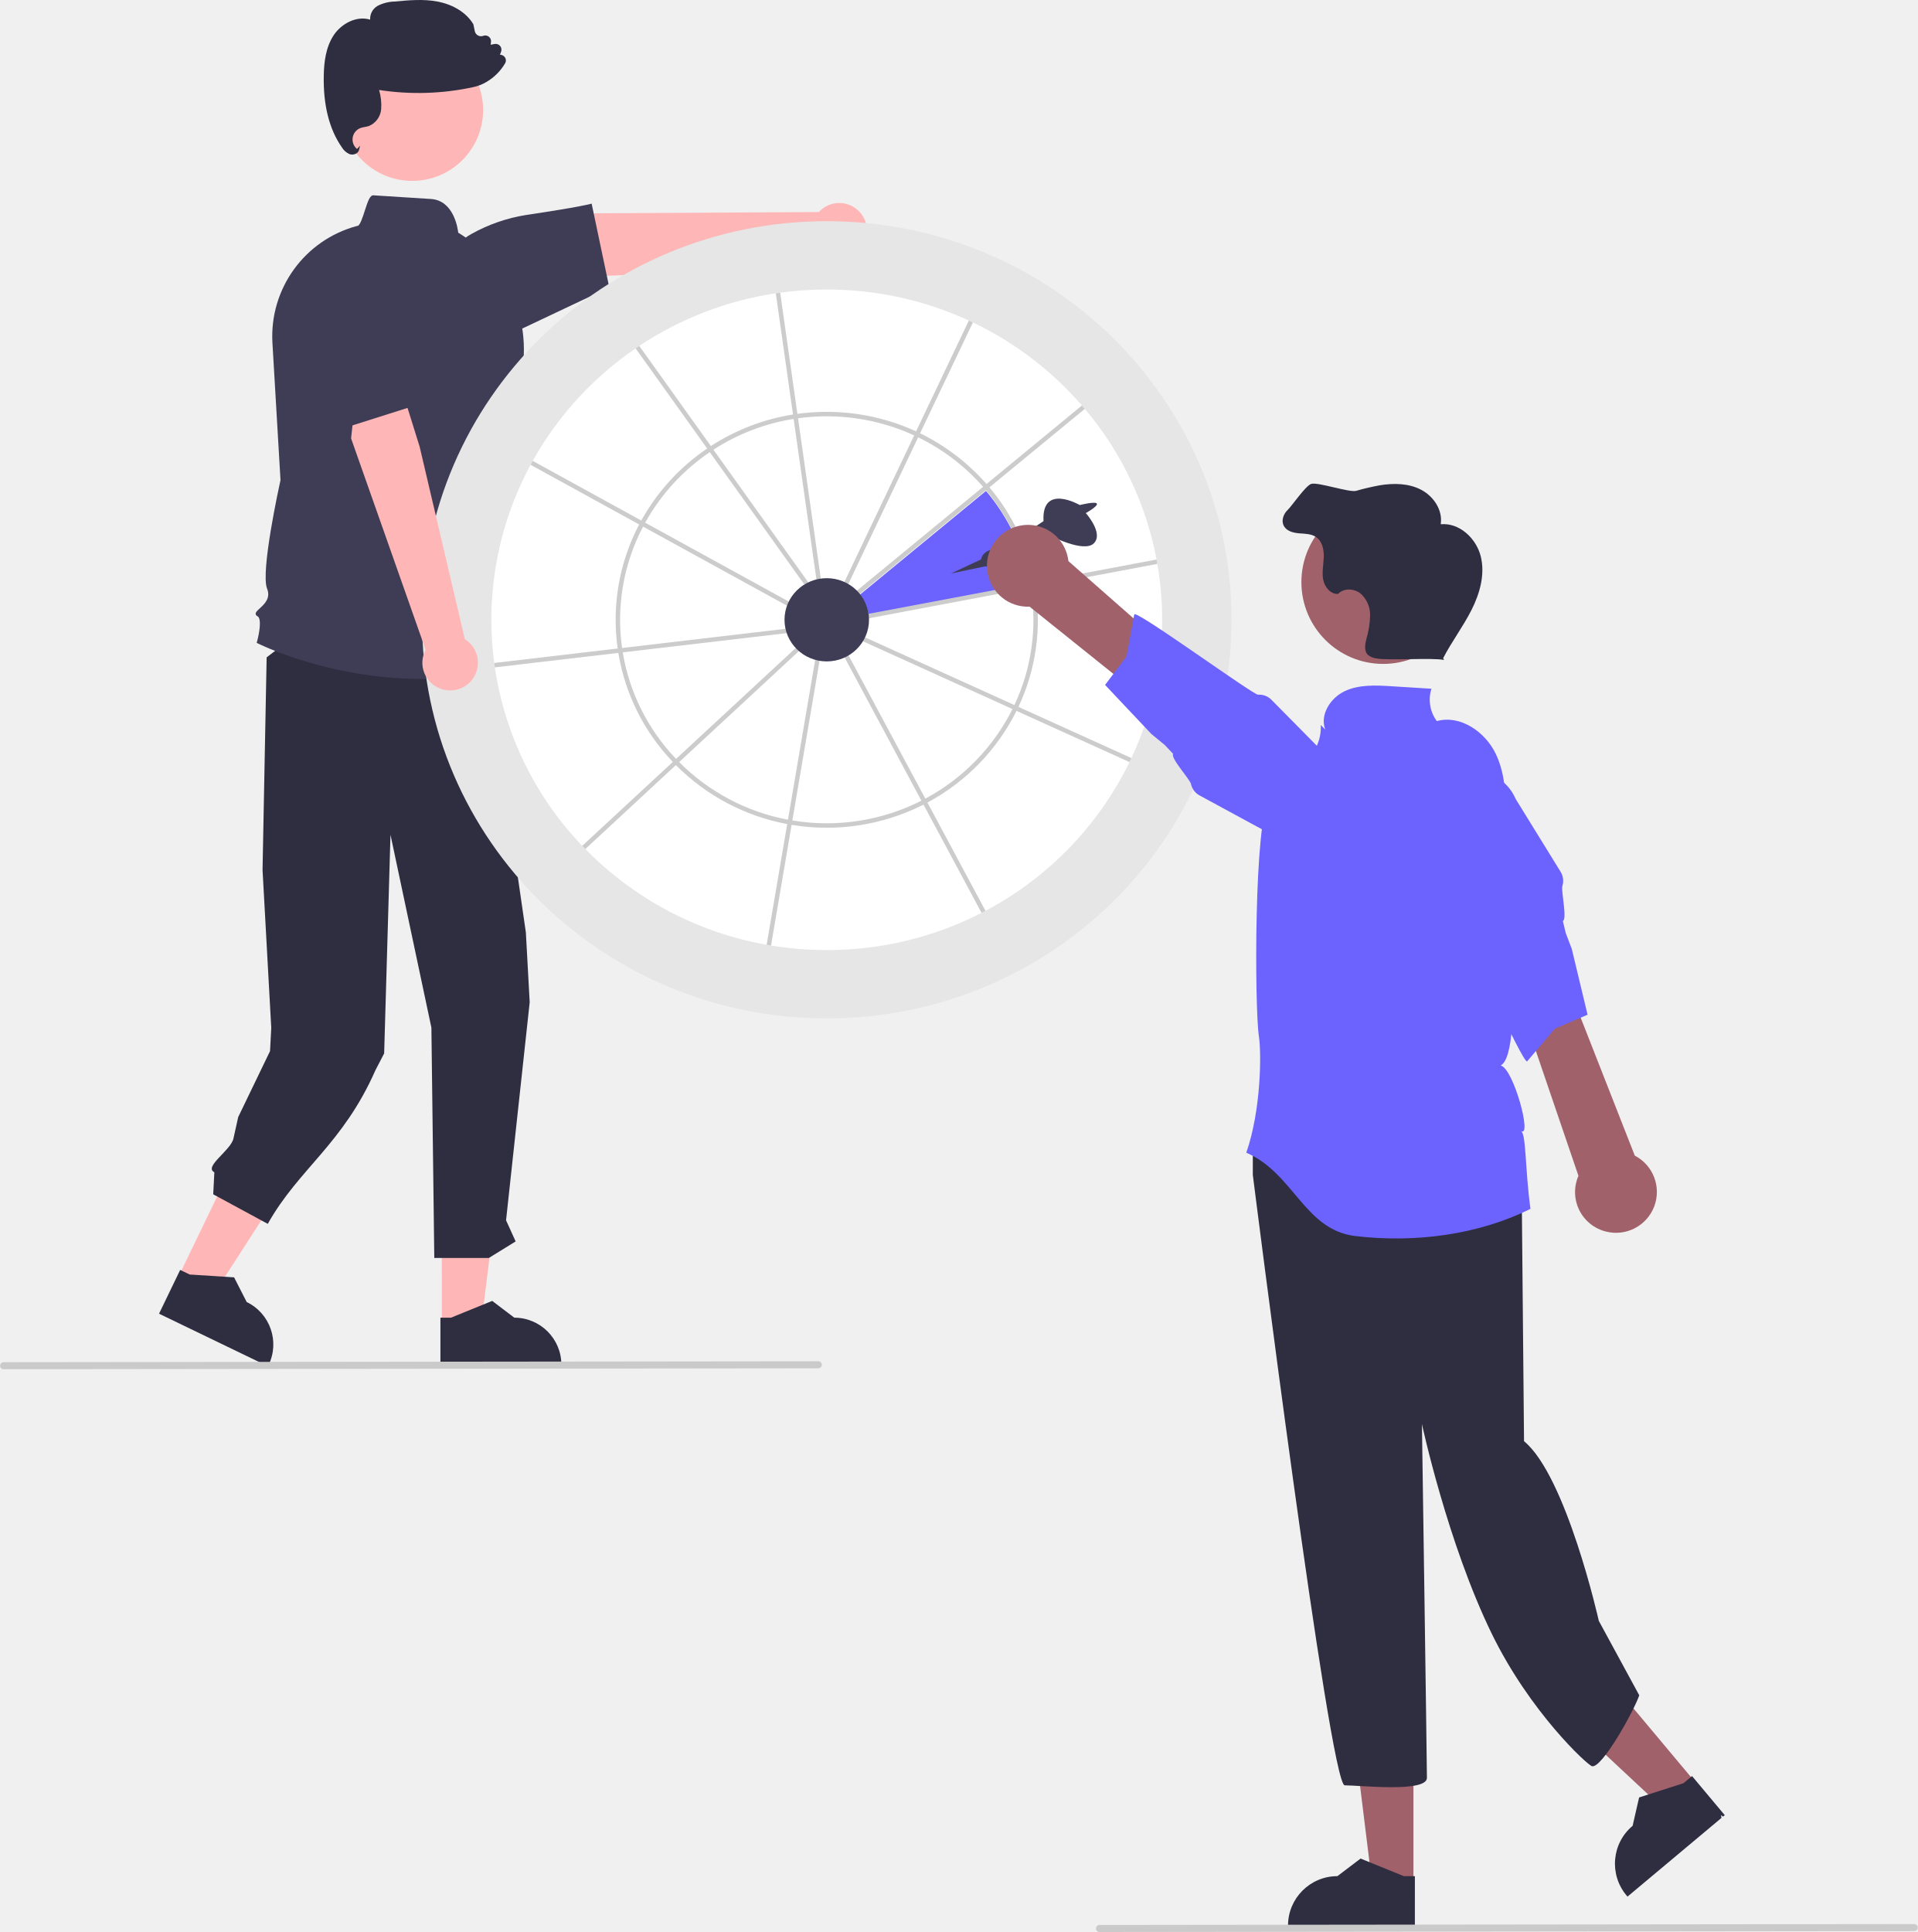
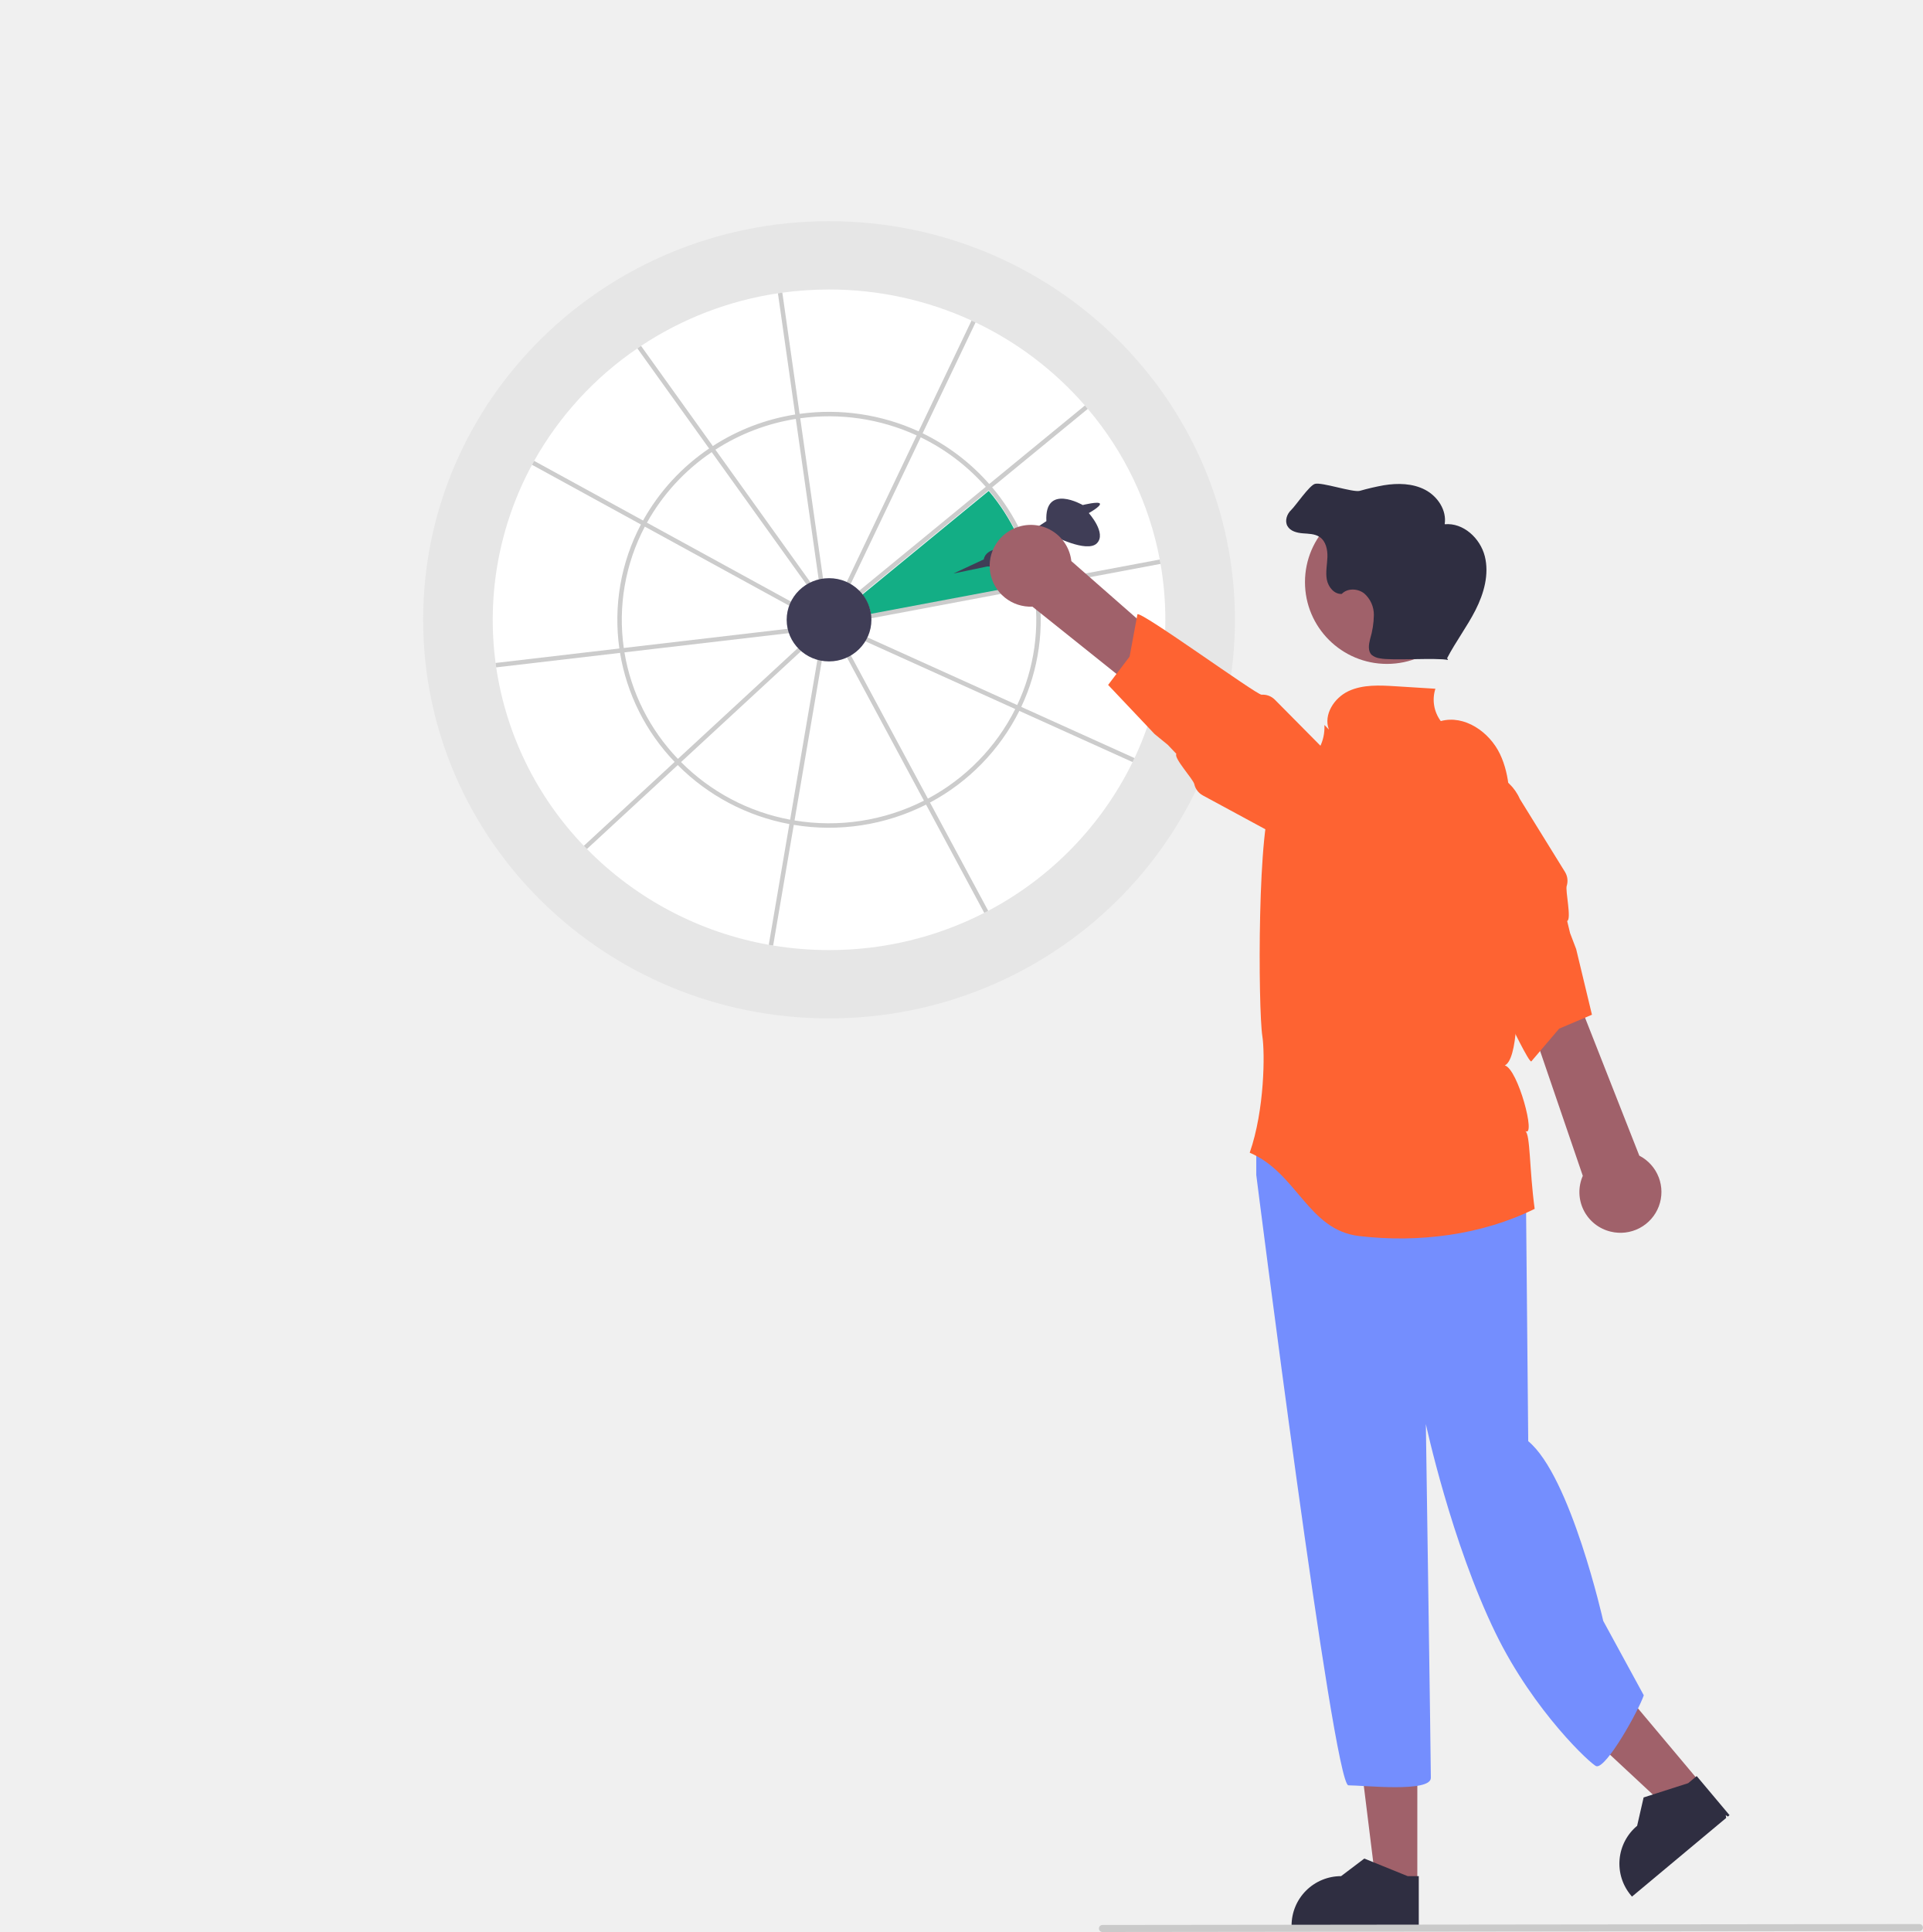
- <svg xmlns="http://www.w3.org/2000/svg" data-name="Layer 1" width="649.053" height="653.881" viewBox="0 0 649.053 653.881">
-   <polygon points="60.29 432.317 72.279 438.104 100.308 394.612 82.612 386.071 60.29 432.317" fill="#ffb6b6" />
-   <path d="M328.839,567.615l36.869,17.797.225-.466a15.936,15.936,0,0,0-7.423-21.278l-.001-0-4.268-8.36-15.032-.956-3.218-1.554Z" transform="translate(-275.0098 -122.9948)" fill="#2f2e41" />
-   <polygon points="149.536 448.529 162.848 448.528 169.182 397.176 149.533 397.177 149.536 448.529" fill="#ffb6b6" />
-   <path d="M424.076,585.412l40.94-.002v-.518a15.936,15.936,0,0,0-15.935-15.935h-.001l-7.478-5.673-13.953,5.674-3.574 0Z" transform="translate(-275.0098 -122.9948)" fill="#2f2e41" />
-   <path d="M437.74,333.362l15.256,105.204,1.296,23.647-8.001,73.791,3.248,7.15-9.074,5.596H422.001l-.98-77.948-13.846-65.282-2.142,73.993L402.07,485.23c-11.041,25.051-25.915,33.254-36.43,51.979l-18.465-10.002.387-7.459c-3.709-1.878,5.569-7.367,6.461-11.428l1.615-7.271,10.771-22.312.411-7.857-2.948-53.441,1.387-71.965,24.22-18.521Z" transform="translate(-275.0098 -122.9948)" fill="#2f2e41" />
-   <circle cx="139.528" cy="37.231" r="23.989" fill="#ffb6b6" />
-   <path d="M417.838,352.777c-31.625.001-55.348-11.91-55.673-12.077l-.281-.144.086-.304c.849-2.973,1.653-7.961.198-8.689a.997.997,0,0,1-.62-.732c-.083-.598.515-1.144,1.343-1.9,1.608-1.468,3.81-3.479,2.518-6.708-2.277-5.692,4.125-34.858,4.539-36.728l-2.734-46.492A38.674,38.674,0,0,1,395.813,199.48l.061-.016.063.004c.889.05,1.831-2.97,2.545-5.179,1.055-3.266,1.751-5.273,2.94-5.188,9.199.593,15.329.981,19.413,1.235,7.745.481,9.102,9.901,9.268,11.405a46.338,46.338,0,0,1,21.005,50.14l-3.86,16.598-3.411,7.975,1.124,15.734c5.291,4.399,3.775,13.4,3.473,14.92,5.041,5.215,1.946,11.353,1.195,12.653a12.291,12.291,0,0,1,2.217,11.46l4.643,15.09-.35.122A115.902,115.902,0,0,1,417.838,352.777Z" transform="translate(-275.0098 -122.9948)" fill="#3f3d56" />
-   <path d="M566.458,195.316a9.339,9.339,0,0,0-14.31-.553l-75.853.413-21.551,10.412L451.948,217.52l34.824-1.456,66.47-7.592a9.39,9.39,0,0,0,13.217-13.157Z" transform="translate(-275.0098 -122.9948)" fill="#ffb6b6" />
-   <path d="M481.225,220.263l-29.526,13.967-27.374-11.459-.027-.221a20.397,20.397,0,0,1,10.352-20.421,55.851,55.851,0,0,1,18.398-6.37c18.107-2.693,21.779-3.728,21.814-3.738l.398-.115Z" transform="translate(-275.0098 -122.9948)" fill="#3f3d56" />
-   <path d="M394.197,175.304a2.701,2.701,0,0,1-.871-.14,5.71,5.71,0,0,1-2.633-2.34c-4.252-6.115-6.305-14.268-6.101-24.233.086-4.216.563-9.606,3.515-13.902,2.483-3.613,7.505-6.48,12.185-5.041a5.059,5.059,0,0,1,2.524-4.671,13.258,13.258,0,0,1,5.789-1.462c4.754-.446,9.668-.906,14.481.006,5.397,1.024,9.81,3.805,12.107,7.632l.047.12.467,2.268a2.153,2.153,0,0,0,2.867,1.582,1.954,1.954,0,0,1,2.622,2.109l-.13.902,1.358-.254a1.955,1.955,0,0,1,2.192,2.598l-.384,1.037a2.056,2.056,0,0,1,1.495.658,1.89,1.89,0,0,1,.256,2.227,17.706,17.706,0,0,1-6.254,6.293,14.782,14.782,0,0,1-4.571,1.798,87.786,87.786,0,0,1-31.847.958,17.955,17.955,0,0,1,.712,6.446,6.776,6.776,0,0,1-4.067,5.715,9.82,9.82,0,0,1-1.486.358,8.713,8.713,0,0,0-1.419.345,4.152,4.152,0,0,0-1.216,7.097l1.051-1.095L396.546,173.706a1.998,1.998,0,0,1-1.019,1.269A2.8,2.8,0,0,1,394.197,175.304Z" transform="translate(-275.0098 -122.9948)" fill="#2f2e41" />
-   <ellipse cx="279.829" cy="209.768" rx="137" ry="134.908" fill="#e6e6e6" />
-   <path d="M668.354,332.763a109.945,109.945,0,0,1-10.403,46.806c-.211.452-.429.903-.647,1.355A113.024,113.024,0,0,1,608.563,431.26c-.444.233-.888.467-1.332.693A114.39,114.39,0,0,1,554.839,444.546a116.199,116.199,0,0,1-18.864-1.536c-.497-.083-.994-.166-1.483-.256A113.817,113.817,0,0,1,473.121,410.341c-.346-.354-.693-.715-1.046-1.076a110.765,110.765,0,0,1-29.583-60.4c-.068-.497-.143-.994-.203-1.49A110.602,110.602,0,0,1,454.581,280.304c.233-.444.482-.888.723-1.325a112.917,112.917,0,0,1,34.837-38.074c.414-.286.828-.565,1.242-.843a113.942,113.942,0,0,1,46.204-17.802c.497-.068.994-.143,1.49-.211A115.812,115.812,0,0,1,554.839,220.98a114.524,114.524,0,0,1,48.093,10.501c.459.211.911.422,1.362.64a113.57,113.57,0,0,1,36.907,28.108c.331.376.662.76.979,1.144a110.488,110.488,0,0,1,24.284,50.984v.007c.098.489.181.979.263,1.475A110.447,110.447,0,0,1,668.354,332.763Z" transform="translate(-275.0098 -122.9948)" fill="#fff" />
-   <path d="M566.047,324.266a13.896,13.896,0,0,1,2.936,6.719l54.693-10.316a68.118,68.118,0,0,0-14.942-31.525Z" transform="translate(-275.0098 -122.9948)" fill="#6c63ff" />
-   <path d="M625.394,321.63c-.068-.497-.158-.986-.248-1.475v-.008a69.653,69.653,0,0,0-15.251-32.21c-.324-.384-.655-.768-.986-1.137A71.765,71.765,0,0,0,586.432,269.638h-.007c-.452-.218-.896-.437-1.355-.647a72.434,72.434,0,0,0-40.167-5.924c-.497.06-.994.135-1.49.218a71.539,71.539,0,0,0-27.799,10.674c-.422.271-.843.549-1.257.836a71.193,71.193,0,0,0-22.296,24.374q-.361.655-.723,1.332a69.34,69.34,0,0,0-7.272,41.973q.09.757.226,1.49a69.655,69.655,0,0,0,18.435,36.9c.339.361.685.723,1.046,1.076a71.651,71.651,0,0,0,37.675,19.963c.497.098.994.181,1.49.263a72.513,72.513,0,0,0,44.645-6.85c.444-.226.881-.459,1.325-.7h.008a71.247,71.247,0,0,0,30.148-31.021q.339-.677.655-1.355a69.256,69.256,0,0,0,5.676-40.611Zm-7.046,39.986q-.316.689-.655,1.355A69.819,69.819,0,0,1,588.201,393.291c-.444.233-.888.467-1.332.693a70.836,70.836,0,0,1-43.674,6.692c-.497-.075-1.001-.158-1.49-.256a70.128,70.128,0,0,1-36.824-19.504c-.361-.354-.708-.715-1.054-1.076a68.28,68.28,0,0,1-18.043-36.057c-.083-.489-.158-.986-.226-1.483a67.911,67.911,0,0,1,7.106-41.07c.226-.444.467-.888.715-1.332a69.728,69.728,0,0,1,21.86-23.877c.414-.286.828-.565,1.25-.828a70.085,70.085,0,0,1,27.137-10.418c.489-.083.986-.158,1.49-.218a70.853,70.853,0,0,1,39.308,5.804c.459.203.911.422,1.355.64a70.148,70.148,0,0,1,21.973,16.756c.331.376.662.76.979,1.144a68.118,68.118,0,0,1,14.942,31.525c.09.489.173.979.248,1.483a67.843,67.843,0,0,1-5.57,39.707Z" transform="translate(-275.0098 -122.9948)" fill="#ccc" />
-   <path d="M549.608,321.532l-1.227.873L515.237,276.021l-.881-1.227L490.141,240.905c.414-.286.828-.565,1.242-.843l24.231,33.896.873,1.234Z" transform="translate(-275.0098 -122.9948)" fill="#ccc" />
-   <path d="M543.684,327.531l-.73,1.325-50.291-27.626-1.325-.73L454.581,280.304c.233-.444.482-.888.723-1.325l36.757,20.189,1.317.73Z" transform="translate(-275.0098 -122.9948)" fill="#ccc" />
-   <path d="M543.044,337.069l-57.261,6.715-1.49.181-41.8,4.9c-.068-.497-.143-.994-.203-1.49l41.777-4.9,1.49-.173,57.314-6.722Z" transform="translate(-275.0098 -122.9948)" fill="#ccc" />
-   <path d="M546.74,342.127,504.879,380.916l-1.107,1.024L473.121,410.341c-.346-.354-.693-.715-1.046-1.076l30.652-28.401,1.099-1.024,41.89-38.819Z" transform="translate(-275.0098 -122.9948)" fill="#ccc" />
-   <path d="M604.295,232.121,586.432,269.638h-.007l-.647,1.362L561.358,322.292l-1.355-.647,24.419-51.285.647-1.37,17.863-37.509C603.391,231.692,603.843,231.902,604.295,232.121Z" transform="translate(-275.0098 -122.9948)" fill="#ccc" />
-   <path d="M642.181,261.372l-32.285,26.564-1.167.963-44.134,36.313-.956-1.159,44.111-36.297,1.159-.956,32.293-26.572C641.533,260.605,641.864,260.989,642.181,261.372Z" transform="translate(-275.0098 -122.9948)" fill="#ccc" />
-   <path d="M666.728,313.839l-41.333,7.791-1.475.279-56.561,10.666-.279-1.475,56.592-10.674,1.475-.271v-.008l41.318-7.783C666.562,312.853,666.645,313.342,666.728,313.839Z" transform="translate(-275.0098 -122.9948)" fill="#ccc" />
-   <path d="M657.951,379.569c-.211.452-.429.903-.647,1.355l-38.24-17.328-1.37-.625-51.646-23.403.625-1.37,51.676,23.418,1.37.625Z" transform="translate(-275.0098 -122.9948)" fill="#ccc" />
-   <path d="M608.563,431.26c-.444.233-.888.467-1.332.693l-19.647-36.636-.715-1.332-26.85-50.073,1.325-.708,26.858,50.088.708,1.325h.008Z" transform="translate(-275.0098 -122.9948)" fill="#ccc" />
-   <path d="M552.656,345.123l-9.462,55.553-.256,1.49-6.963,40.844c-.497-.083-.994-.166-1.483-.256l6.955-40.852.256-1.483,9.462-55.553Z" transform="translate(-275.0098 -122.9948)" fill="#ccc" />
-   <path d="M553.085,320.674l-1.49.211-7.972-56.11-.211-1.49-5.826-41.025c.497-.068.994-.143,1.49-.211l5.826,41.017.211,1.49Z" transform="translate(-275.0098 -122.9948)" fill="#ccc" />
-   <ellipse cx="279.829" cy="209.768" rx="14.302" ry="14.084" fill="#3f3d56" />
-   <polygon points="574.04 603.485 563.335 612.448 523.665 575.422 539.465 562.192 574.04 603.485" fill="#a0616a" />
-   <path d="M858.778,737.331l-32.92,27.565-.349-.416a16.713,16.713,0,0,1,2.083-23.542l.001-.001,2.193-9.597,15.04-4.832,2.874-2.406Z" transform="translate(-275.0098 -122.9948)" fill="#2f2e41" />
-   <polygon points="478.393 637.666 464.432 637.665 457.789 583.809 478.397 583.81 478.393 637.666" fill="#a0616a" />
-   <path d="M753.895,775.226l-42.937-.002v-.543A16.713,16.713,0,0,1,727.671,757.97h.001l7.843-5.95,14.633,5.951,3.748 0Z" transform="translate(-275.0098 -122.9948)" fill="#2f2e41" />
-   <path d="M788.326,502.938c3.373,4.216,1.686,18.551,1.686,18.551l.827,89.274c14.335,11.805,25.313,60.818,25.313,60.818L829.839,696.763c-1.686,5.059-12.627,24.843-16,24-1.565-.391-21.045-18.357-34-45-14.965-30.777-23.556-70.796-23.556-70.796s1.686,114.677,1.686,119.736-22.767,2.53-27.826,2.53-31.101-206.587-31.101-206.587v-11.805l4.216-5.902S784.953,498.722,788.326,502.938Z" transform="translate(-275.0098 -122.9948)" fill="#2f2e41" />
-   <path d="M607.065,312.328l-10.225,4.772,11.396-2.386s8.374.341,8.374-3.068l13.634-7.499s11.589,6.135,14.997,2.727-2.727-10.225-2.727-10.225,4.107-2.265,3.758-3.178-5.803.451-5.803.451-12.952-7.499-12.27,5.454l-13.634,9.039S607.746,308.238,607.065,312.328Z" transform="translate(-275.0098 -122.9948)" fill="#3f3d56" />
-   <path d="M793.011,532.131c-17.895,8.878-39.188,11.564-59.245,9.206-17.291-2.036-20.886-21.355-36.935-28.209,5.072-14.571,5.133-33.915,4.276-39.343-1.466-9.269-1.738-73.875,3.632-80.603,7.044-8.827,17.797-13.542,17.308-24.824l1.507,1.547c-1.903-5.008,1.783-10.741,6.636-13.007s10.46-1.978,15.808-1.645q6.754.423,13.507.845a12.142,12.142,0,0,0,1.817,10.948c7.981-2.202,16.4,3.651,19.965,11.115,3.565,7.47,3.479,16.089,3.318,24.364-.184,9.574,6.912,76.812-1.673,81.067,4.428,1.116,10.686,24.729,6.908,22.17C791.587,506.988,791.165,518.422,793.011,532.131Z" transform="translate(-275.0098 -122.9948)" fill="#6c63ff" />
-   <path d="M619.069,301.2a13.757,13.757,0,0,1,17.554,11.697L712.549,379.655,698.839,388.763l-75.359-60.449a13.831,13.831,0,0,1-4.411-27.113Z" transform="translate(-275.0098 -122.9948)" fill="#a0616a" />
-   <path d="M700.833,358.119c-1.662.095-40.901-28.536-41.905-27.208l-2.637,14.301h0l-7.253,9.591h0l15.679,16.621,4.48,3.674,2.88,3.045c-1.007,1.348,5.68,8.568,6.042,10.216a5.763,5.763,0,0,0,2.865,3.832l25.514,13.843a16.002,16.002,0,0,0,19.148-25.644L721.883,376.587l-5.764-5.842-10.788-10.925A5.733,5.733,0,0,0,700.833,358.119Z" transform="translate(-275.0098 -122.9948)" fill="#6c63ff" />
-   <circle cx="468.152" cy="197.02" r="27.677" fill="#a0616a" />
-   <path d="M776.178,311.25c-1.539-6.107-7.28-11.436-13.548-10.818.774-4.705-2.358-9.443-6.579-11.661s-9.264-2.312-13.97-1.54a83.115,83.115,0,0,0-8.109,1.894c-2.265.61-12.883-3.026-15.133-2.362-1.924.568-6.553,7.46-8.014,8.835-1.46,1.375-2.234,3.689-1.258,5.441.963,1.73,3.167,2.294,5.141,2.456,1.974.162,4.094.134,5.733,1.246,2.106,1.43,2.702,4.281,2.616,6.825-.086,2.544-.669,5.109-.194,7.61.475,2.5,2.498,4.998,5.038,4.826,1.901-2.004,5.374-1.876,7.555-.18a9.608,9.608,0,0,1,3.283,7.321,29.771,29.771,0,0,1-1.277,8.16c-.457,1.828-.801,4.043.552,5.354a5.483,5.483,0,0,0,2.77,1.156c3.996.849,18.992-.302,22.988.546l-.309-.61c2.895-5.594,6.736-10.659,9.581-16.278S777.717,317.357,776.178,311.25Z" transform="translate(-275.0098 -122.9948)" fill="#2f2e41" />
-   <path d="M818.662,539.835a13.757,13.757,0,0,1-9.404-18.882l-32.631-95.69,16.424-1.077,35.278,89.936a13.831,13.831,0,0,1-9.668,25.712Z" transform="translate(-275.0098 -122.9948)" fill="#a0616a" />
-   <path d="M769.07,437.772c1.489.744,21.274,45.107,22.806,44.455l9.405-11.092h0l11.064-4.709h0l-5.327-22.22-2.057-5.417-.982-4.075c1.544-.667-.662-10.259-.156-11.868a5.763,5.763,0,0,0-.578-4.75L788.004,393.392a16.002,16.002,0,0,0-29.371,12.713l1.37,5.175,2.092,7.936,3.92,14.845A5.733,5.733,0,0,0,769.07,437.772Z" transform="translate(-275.0098 -122.9948)" fill="#6c63ff" />
-   <path d="M895.33,759.391l-7.71-12.39-1.54,7.08c-.27,1.24-.54,2.5-.79,3.75-2.19-1.87-4.52-3.6-6.8-5.26q-10.5-7.62-20.99-15.26l2.19,12.7c1.35,7.82,2.76,15.8,6.1,22.95.37.81.77,1.61,1.2,2.39h32.54a10.488,10.488,0,0,0,.54-2.24.774.774,0,0,0,.01-.15C900.591,768.111,897.91,763.541,895.33,759.391Z" transform="translate(-275.0098 -122.9948)" fill="#f0f0f0" />
-   <path d="M922.872,776.569l-275.75.307a1.191,1.191,0,0,1,0-2.381l275.75-.307a1.191,1.191,0,1,1,0,2.381Z" transform="translate(-275.0098 -122.9948)" fill="#cacaca" />
-   <path d="M524.409,568.919l-7.71-12.39-1.54,7.08c-.27,1.24-.54,2.5-.79,3.75-2.19-1.87-4.52-3.6-6.8-5.26q-10.5-7.62-20.99-15.26l2.19,12.7c1.35,7.82,2.76,15.8,6.1,22.95.37.81.77,1.61,1.2,2.39h32.54a10.488,10.488,0,0,0,.54-2.24.774.774,0,0,0,.01-.15C529.669,577.639,526.989,573.069,524.409,568.919Z" transform="translate(-275.0098 -122.9948)" fill="#f0f0f0" />
-   <path d="M551.95,586.096l-275.75.307a1.191,1.191,0,0,1,0-2.381l275.75-.307a1.191,1.191,0,1,1,0,2.381Z" transform="translate(-275.0098 -122.9948)" fill="#cacaca" />
-   <path d="M424.415,356.198a9.339,9.339,0,0,1-5.351-13.283l-25.218-71.54,2.525-23.801,10.289-6.66,10.386,33.271,15.293,65.131a9.39,9.39,0,0,1-7.923,16.882Z" transform="translate(-275.0098 -122.9948)" fill="#ffb6b6" />
-   <polygon points="105.247 99.545 129.098 90.313 142.946 136.474 110.982 146.603 105.247 99.545" fill="#3f3d56" />
+ <svg xmlns="http://www.w3.org/2000/svg" width="673" height="676" viewBox="0 0 673 676" fill="none">
+   <g clip-path="url(#clip0_18_2306)">
+     <path d="M290.154 356.336C368.609 356.336 432.209 293.892 432.209 216.864C432.209 139.836 368.609 77.392 290.154 77.392C211.699 77.392 148.099 139.836 148.099 216.864C148.099 293.892 211.699 356.336 290.154 356.336Z" fill="#E6E6E6" />
+     <path d="M407.857 216.864C407.875 233.588 404.192 250.111 397.07 265.253C396.851 265.72 396.625 266.187 396.399 266.654C385.506 288.9 367.81 307.122 345.86 318.693C345.399 318.934 344.939 319.175 344.478 319.409C327.668 328 309.044 332.463 290.154 332.428C283.602 332.43 277.06 331.899 270.594 330.841C270.079 330.755 269.564 330.669 269.057 330.576C244.863 326.284 222.616 314.569 205.421 297.066C205.062 296.7 204.703 296.327 204.336 295.953C187.867 278.812 177.148 256.991 173.661 233.51C173.591 232.996 173.513 232.483 173.451 231.969C170.269 208.095 174.73 183.828 186.197 162.63C186.438 162.171 186.696 161.712 186.946 161.261C195.778 145.536 208.141 132.063 223.068 121.899C223.498 121.603 223.927 121.315 224.356 121.027C238.779 111.465 255.135 105.182 272.265 102.623C272.78 102.553 273.295 102.475 273.81 102.405C279.226 101.666 284.687 101.297 290.154 101.3C307.369 101.272 324.385 104.976 340.022 112.156C340.498 112.374 340.966 112.592 341.434 112.817C356.06 119.775 369.088 129.667 379.703 141.876C380.047 142.265 380.39 142.662 380.718 143.058C393.549 158.157 402.225 176.319 405.897 195.767V195.774C405.999 196.28 406.085 196.786 406.171 197.3C407.295 203.761 407.859 210.306 407.857 216.864Z" fill="white" />
+     <path d="M301.776 208.079C303.396 210.081 304.447 212.48 304.82 215.025L361.531 204.36C359.292 192.34 353.952 181.108 346.038 171.769L301.776 208.079Z" fill="#13AE85" />
+     <path d="M363.312 205.354C363.242 204.841 363.148 204.335 363.055 203.829V203.821C360.769 191.542 355.319 180.066 347.241 170.522C346.906 170.125 346.562 169.728 346.219 169.346C339.707 161.949 331.785 155.918 322.912 151.603H322.905C322.436 151.378 321.976 151.152 321.5 150.934C308.486 144.976 294.036 142.851 279.851 144.809C279.336 144.872 278.821 144.95 278.306 145.035C268.027 146.657 258.207 150.417 249.481 156.07C249.044 156.35 248.607 156.638 248.178 156.934C238.596 163.41 230.677 172.042 225.059 182.132C224.809 182.584 224.559 183.043 224.309 183.51C217.292 196.827 214.654 212.008 216.769 226.903C216.832 227.424 216.91 227.938 217.004 228.444C219.366 242.792 226.03 256.091 236.119 266.592C236.47 266.965 236.829 267.339 237.203 267.704C247.823 278.377 261.448 285.575 276.268 288.343C276.784 288.444 277.299 288.529 277.814 288.615C293.607 291.228 309.825 288.748 324.107 281.533C324.567 281.3 325.02 281.059 325.48 280.81H325.488C338.99 273.608 349.913 262.401 356.748 248.74C356.982 248.273 357.208 247.806 357.427 247.339C363.594 234.257 365.646 219.62 363.312 205.354ZM356.007 246.693C355.788 247.167 355.562 247.634 355.327 248.094C348.63 261.444 337.946 272.395 324.747 279.44C324.286 279.681 323.826 279.922 323.365 280.156C309.396 287.217 293.528 289.641 278.079 287.074C277.564 286.996 277.041 286.911 276.534 286.809C262.051 284.101 248.735 277.069 238.351 266.646C237.976 266.28 237.617 265.907 237.258 265.533C227.401 255.269 220.88 242.277 218.549 228.257C218.463 227.751 218.385 227.237 218.315 226.724C216.246 212.151 218.824 197.298 225.683 184.265C225.917 183.806 226.167 183.346 226.424 182.887C231.933 173 239.698 164.544 249.091 158.202C249.52 157.907 249.949 157.619 250.386 157.346C258.908 151.835 268.493 148.166 278.524 146.576C279.032 146.49 279.547 146.413 280.07 146.35C293.952 144.433 308.094 146.515 320.828 152.35C321.305 152.56 321.773 152.786 322.233 153.012C330.905 157.223 338.649 163.111 345.017 170.335C345.36 170.724 345.704 171.121 346.032 171.518C353.946 180.856 359.285 192.089 361.525 204.109C361.618 204.615 361.704 205.121 361.782 205.642C364.049 219.593 362.036 233.902 356.007 246.693Z" fill="#CCCCCC" />
+     <path d="M284.729 205.253L283.457 206.156L249.091 158.202L248.178 156.934L223.068 121.899C223.498 121.603 223.927 121.315 224.356 121.027L249.481 156.07L250.386 157.346L284.729 205.253Z" fill="#CCCCCC" />
+     <path d="M278.587 211.455L277.83 212.825L225.683 184.265L224.309 183.51L186.197 162.63C186.438 162.171 186.696 161.712 186.946 161.261L225.059 182.132L226.425 182.887L278.587 211.455Z" fill="#CCCCCC" />
+     <path d="M277.923 221.315L218.549 228.257L217.004 228.444L173.661 233.51C173.591 232.996 173.513 232.483 173.451 231.969L216.769 226.903L218.315 226.724L277.744 219.774L277.923 221.315Z" fill="#CCCCCC" />
+     <path d="M281.756 226.545L238.351 266.646L237.203 267.704L205.421 297.066C205.062 296.701 204.703 296.327 204.336 295.953L236.119 266.592L237.258 265.533L280.694 225.401L281.756 226.545Z" fill="#CCCCCC" />
+     <path d="M341.434 112.817L322.912 151.603H322.905L322.233 153.012L296.913 206.039L295.508 205.37L320.829 152.35L321.5 150.934L340.022 112.156C340.498 112.374 340.966 112.592 341.434 112.817Z" fill="#CCCCCC" />
+     <path d="M380.718 143.058L347.241 170.522L346.032 171.518L300.27 209.058L299.278 207.86L345.017 170.335L346.219 169.346L379.703 141.876C380.047 142.265 380.39 142.662 380.718 143.058Z" fill="#CCCCCC" />
+     <path d="M406.171 197.3L363.312 205.354L361.782 205.642L303.134 216.669L302.845 215.144L361.525 204.109L363.055 203.829V203.821L405.897 195.774C405.999 196.28 406.085 196.786 406.171 197.3Z" fill="#CCCCCC" />
+     <path d="M397.07 265.253C396.851 265.72 396.625 266.187 396.398 266.654L356.748 248.739L355.327 248.094L301.776 223.899L302.424 222.483L356.006 246.693L357.427 247.339L397.07 265.253Z" fill="#CCCCCC" />
+     <path d="M345.86 318.693C345.399 318.934 344.939 319.175 344.478 319.409L324.107 281.533L323.365 280.156L295.524 228.389L296.898 227.658L324.747 279.44L325.48 280.81H325.488L345.86 318.693Z" fill="#CCCCCC" />
+     <path d="M287.891 229.642L278.079 287.074L277.814 288.615L270.594 330.841C270.079 330.755 269.564 330.669 269.057 330.576L276.269 288.342L276.534 286.809L286.345 229.377L287.891 229.642Z" fill="#CCCCCC" />
+     <path d="M288.335 204.366L286.79 204.584L278.524 146.576L278.306 145.035L272.265 102.623C272.78 102.553 273.295 102.475 273.81 102.405L279.851 144.809L280.07 146.35L288.335 204.366Z" fill="#CCCCCC" />
+     <path d="M290.154 231.424C298.344 231.424 304.984 224.905 304.984 216.864C304.984 208.823 298.344 202.304 290.154 202.304C281.964 202.304 275.324 208.823 275.324 216.864C275.324 224.905 281.964 231.424 290.154 231.424Z" fill="#3F3D56" />
+     <path d="M595.22 623.899L584.12 633.165L542.986 594.886L559.369 581.209L595.22 623.899Z" fill="#A0616A" />
+     <path d="M605.307 635.117L571.173 663.615L570.811 663.184C567.861 659.671 566.431 655.133 566.836 650.569C567.241 646.005 569.448 641.788 572.972 638.846L572.973 638.845L575.246 628.923L590.841 623.927L593.821 621.44L605.307 635.117Z" fill="#2F2E41" />
+     <path d="M496.044 659.236L481.568 659.235L474.68 603.557L496.048 603.558L496.044 659.236Z" fill="#A0616A" />
+     <path d="M496.554 674.294L452.034 674.293V673.731C452.034 669.149 453.86 664.755 457.109 661.515C460.359 658.275 464.767 656.454 469.362 656.454L477.496 650.303L492.669 656.455L496.555 656.455L496.554 674.294Z" fill="#2F2E41" />
+     <path d="M532.255 392.796C535.753 397.154 534.004 411.974 534.004 411.974L534.861 504.268C549.725 516.472 561.108 567.143 561.108 567.143L575.3 593.177C573.552 598.407 562.207 618.86 558.71 617.989C557.087 617.584 536.888 599.011 523.456 571.467C507.938 539.648 499.031 498.276 499.031 498.276C499.031 498.276 500.78 616.832 500.78 622.062C500.78 627.293 477.173 624.678 471.927 624.678C466.681 624.678 439.678 411.102 439.678 411.102V398.898L444.05 392.796C444.05 392.796 528.758 388.437 532.255 392.796Z" fill="#748EFE" />
+     <path d="M344.306 195.737L333.704 200.671L345.52 198.204C345.52 198.204 354.202 198.556 354.202 195.033L368.339 187.28C368.339 187.28 380.355 193.623 383.89 190.099C387.424 186.576 381.062 179.528 381.062 179.528C381.062 179.528 385.321 177.186 384.959 176.243C384.596 175.3 378.942 176.709 378.942 176.709C378.942 176.709 365.512 168.957 366.219 182.347L352.082 191.692C352.082 191.692 345.013 191.509 344.306 195.737Z" fill="#3F3D56" />
+     <path d="M537.113 422.976C518.558 432.154 496.479 434.931 475.683 432.493C457.754 430.389 454.026 410.416 437.385 403.33C442.643 388.266 442.706 368.268 441.818 362.656C440.298 353.073 440.015 286.282 445.584 279.326C452.888 270.201 464.038 265.326 463.531 253.663L465.093 255.262C463.12 250.084 466.942 244.157 471.974 241.815C477.006 239.473 482.82 239.77 488.365 240.115C493.033 240.406 497.702 240.697 502.37 240.988C501.759 242.889 501.612 244.907 501.939 246.875C502.267 248.843 503.061 250.706 504.254 252.307C512.53 250.03 521.259 256.082 524.956 263.799C528.653 271.521 528.563 280.432 528.396 288.987C528.205 298.885 535.563 368.397 526.661 372.796C531.252 373.949 537.742 398.361 533.825 395.716C535.637 396.982 535.199 408.803 537.113 422.976Z" fill="#FE6332" />
+     <path d="M356.753 184.234C358.754 183.647 360.859 183.505 362.921 183.818C364.983 184.131 366.95 184.89 368.686 186.043C370.421 187.196 371.882 188.714 372.965 190.491C374.048 192.268 374.728 194.26 374.955 196.326L453.683 265.342L439.467 274.758L361.328 212.264C357.82 212.415 354.379 211.278 351.656 209.068C348.933 206.858 347.117 203.73 346.553 200.274C345.989 196.819 346.716 193.278 348.596 190.322C350.476 187.365 353.379 185.199 356.753 184.234Z" fill="#A0616A" />
+     <path d="M441.535 243.078C439.811 243.177 399.124 213.577 398.083 214.949L395.349 229.735L387.829 239.65L404.086 256.834L408.731 260.632L411.717 263.781C410.673 265.174 417.607 272.639 417.983 274.342C418.164 275.176 418.524 275.962 419.036 276.645C419.549 277.329 420.203 277.895 420.953 278.304L447.409 292.616C450.936 295.227 455.357 296.337 459.704 295.703C464.05 295.068 467.967 292.741 470.595 289.232C473.223 285.722 474.349 281.317 473.724 276.982C473.099 272.646 470.776 268.735 467.263 266.105L463.361 262.17L457.384 256.13L446.198 244.836C445.595 244.223 444.865 243.749 444.06 243.446C443.255 243.142 442.393 243.017 441.535 243.078Z" fill="#FE6332" />
+     <path d="M485.425 232.298C501.275 232.298 514.124 219.487 514.124 203.685C514.124 187.882 501.275 175.071 485.425 175.071C469.576 175.071 456.727 187.882 456.727 203.685C456.727 219.487 469.576 232.298 485.425 232.298Z" fill="#A0616A" />
+     <path d="M519.659 194.623C518.064 188.309 512.111 182.8 505.612 183.439C506.415 178.575 503.167 173.676 498.79 171.384C494.412 169.091 489.183 168.993 484.304 169.792C481.47 170.304 478.664 170.958 475.896 171.75C473.548 172.38 462.537 168.622 460.205 169.308C458.21 169.895 453.41 177.02 451.896 178.441C450.381 179.863 449.579 182.255 450.591 184.067C451.589 185.856 453.874 186.438 455.921 186.606C457.968 186.774 460.167 186.744 461.865 187.894C464.049 189.373 464.667 192.32 464.578 194.95C464.49 197.58 463.885 200.232 464.377 202.817C464.87 205.402 466.968 207.984 469.601 207.807C471.572 205.735 475.173 205.868 477.435 207.621C478.516 208.563 479.38 209.727 479.967 211.034C480.555 212.34 480.852 213.758 480.839 215.189C480.793 218.049 480.347 220.888 479.515 223.625C479.041 225.515 478.684 227.805 480.088 229.16C480.915 229.817 481.91 230.231 482.96 230.355C487.103 231.233 502.653 230.043 506.796 230.92L506.475 230.289C509.477 224.506 513.46 219.27 516.41 213.46C519.36 207.651 521.255 200.937 519.659 194.623Z" fill="#2F2E41" />
+     <path d="M563.71 430.94C561.682 430.456 559.785 429.534 558.153 428.24C556.521 426.946 555.194 425.311 554.264 423.45C553.334 421.588 552.825 419.547 552.772 417.468C552.72 415.39 553.125 413.325 553.959 411.419L520.125 312.492L537.155 311.379L573.735 404.358C576.853 405.968 579.27 408.661 580.529 411.929C581.787 415.197 581.8 418.812 580.565 422.088C579.329 425.365 576.931 428.076 573.824 429.707C570.718 431.339 567.119 431.777 563.71 430.94Z" fill="#A0616A" />
+     <path d="M512.289 325.425C513.834 326.195 534.348 372.058 535.936 371.384L545.688 359.917L557.161 355.048L551.637 332.077L549.504 326.477L548.486 322.265C550.087 321.575 547.799 311.659 548.324 309.995C548.582 309.181 548.663 308.322 548.559 307.475C548.456 306.627 548.171 305.812 547.724 305.084L531.922 279.543C530.166 275.528 526.885 272.371 522.799 270.765C518.712 269.158 514.153 269.233 510.121 270.973C506.09 272.712 502.915 275.975 501.293 280.046C499.67 284.116 499.733 288.662 501.468 292.686L502.888 298.036L505.058 306.24L509.122 321.587C509.34 322.417 509.736 323.191 510.283 323.853C510.829 324.516 511.514 325.052 512.289 325.425Z" fill="#FE6332" />
+     <path d="M643.208 657.923L635.213 645.114L633.617 652.434C633.337 653.716 633.057 655.018 632.797 656.311C630.527 654.377 628.111 652.589 625.747 650.873C618.488 645.621 611.234 640.362 603.982 635.097L606.253 648.226C607.653 656.311 609.115 664.561 612.578 671.952C612.962 672.79 613.376 673.617 613.822 674.423H647.563C647.834 673.674 648.022 672.898 648.123 672.108C648.131 672.056 648.135 672.004 648.133 671.953C648.662 666.938 645.883 662.214 643.208 657.923Z" fill="#F0F0F0" />
+     <path d="M671.765 675.682L385.841 676C385.514 676 385.2 675.87 384.968 675.639C384.737 675.409 384.607 675.095 384.607 674.769C384.607 674.443 384.737 674.129 384.968 673.899C385.2 673.668 385.514 673.538 385.841 673.538L671.765 673.22C671.928 673.22 672.089 673.251 672.239 673.313C672.389 673.375 672.526 673.465 672.641 673.58C672.756 673.694 672.847 673.83 672.909 673.979C672.972 674.129 673.004 674.289 673.004 674.451C673.004 674.613 672.972 674.774 672.909 674.923C672.847 675.073 672.756 675.209 672.641 675.323C672.526 675.437 672.389 675.528 672.239 675.59C672.089 675.651 671.928 675.683 671.765 675.682Z" fill="#CACACA" />
+   </g>
+   <defs>
+     <clipPath id="clip0_18_2306">
+       <rect width="673" height="676" fill="white" />
+     </clipPath>
+   </defs>
</svg>
